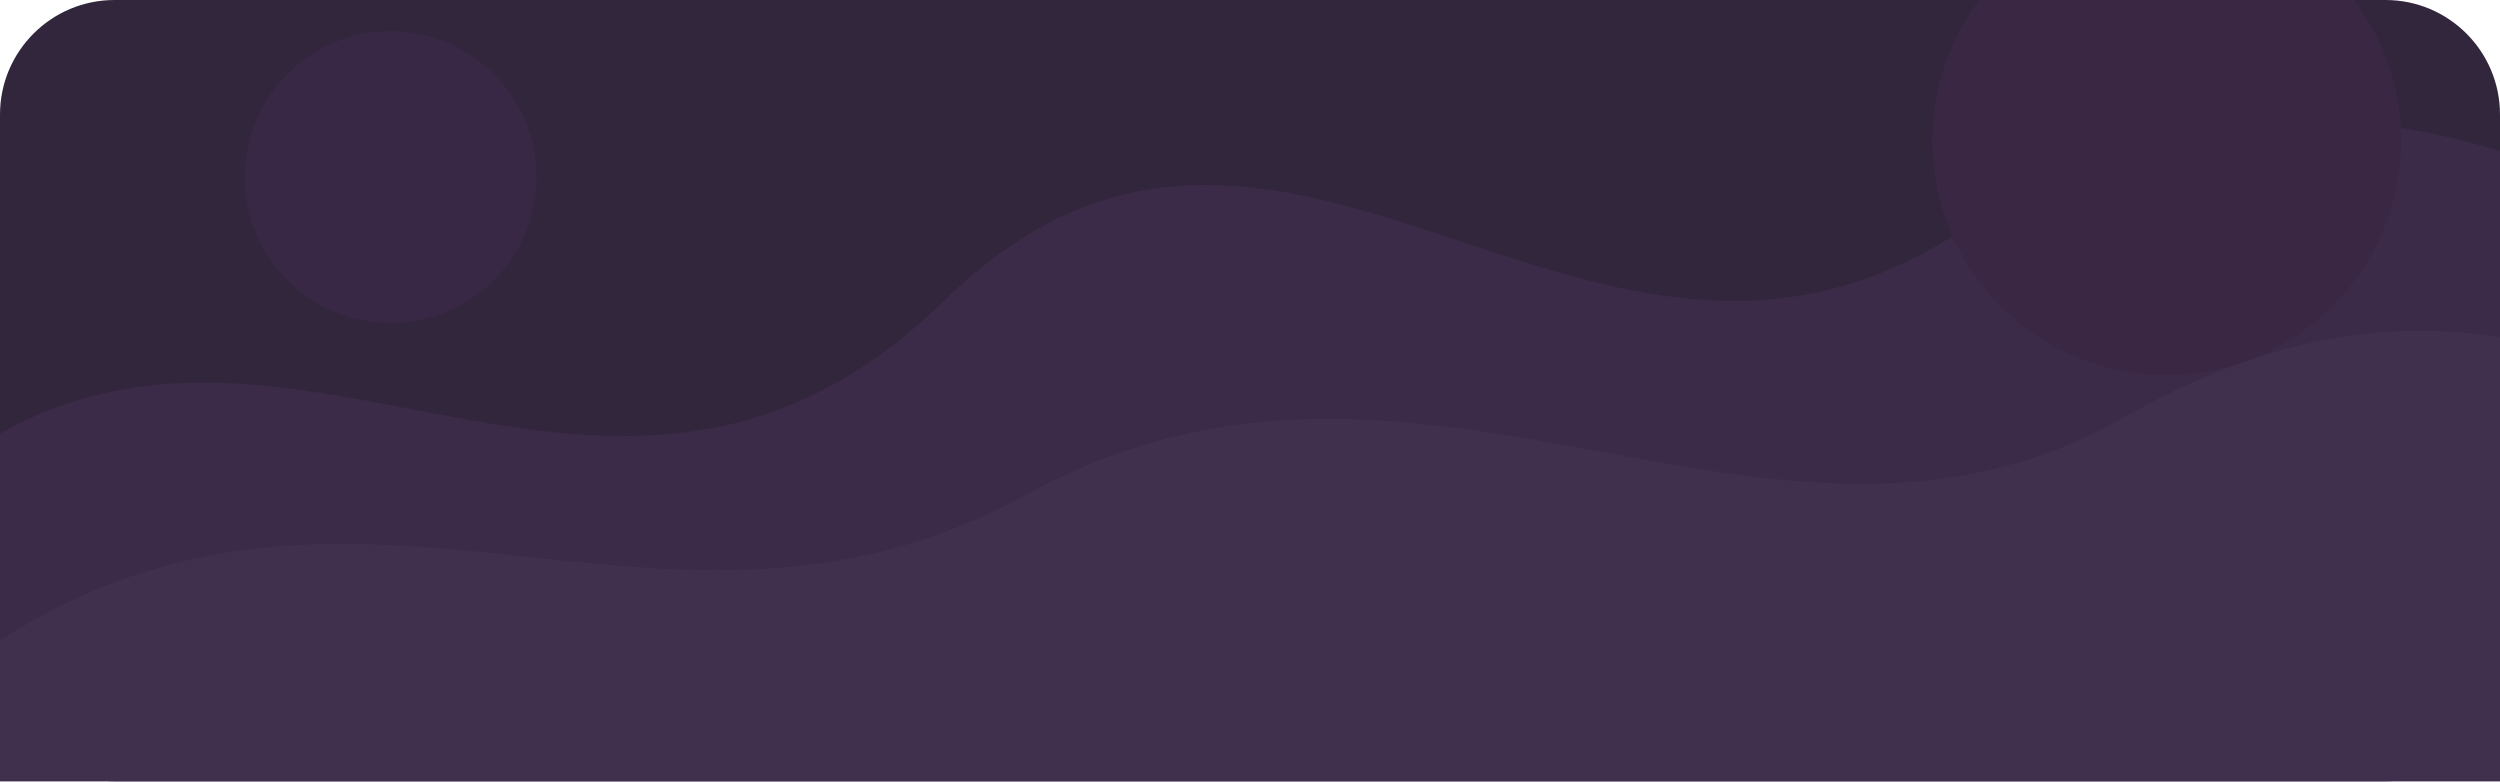
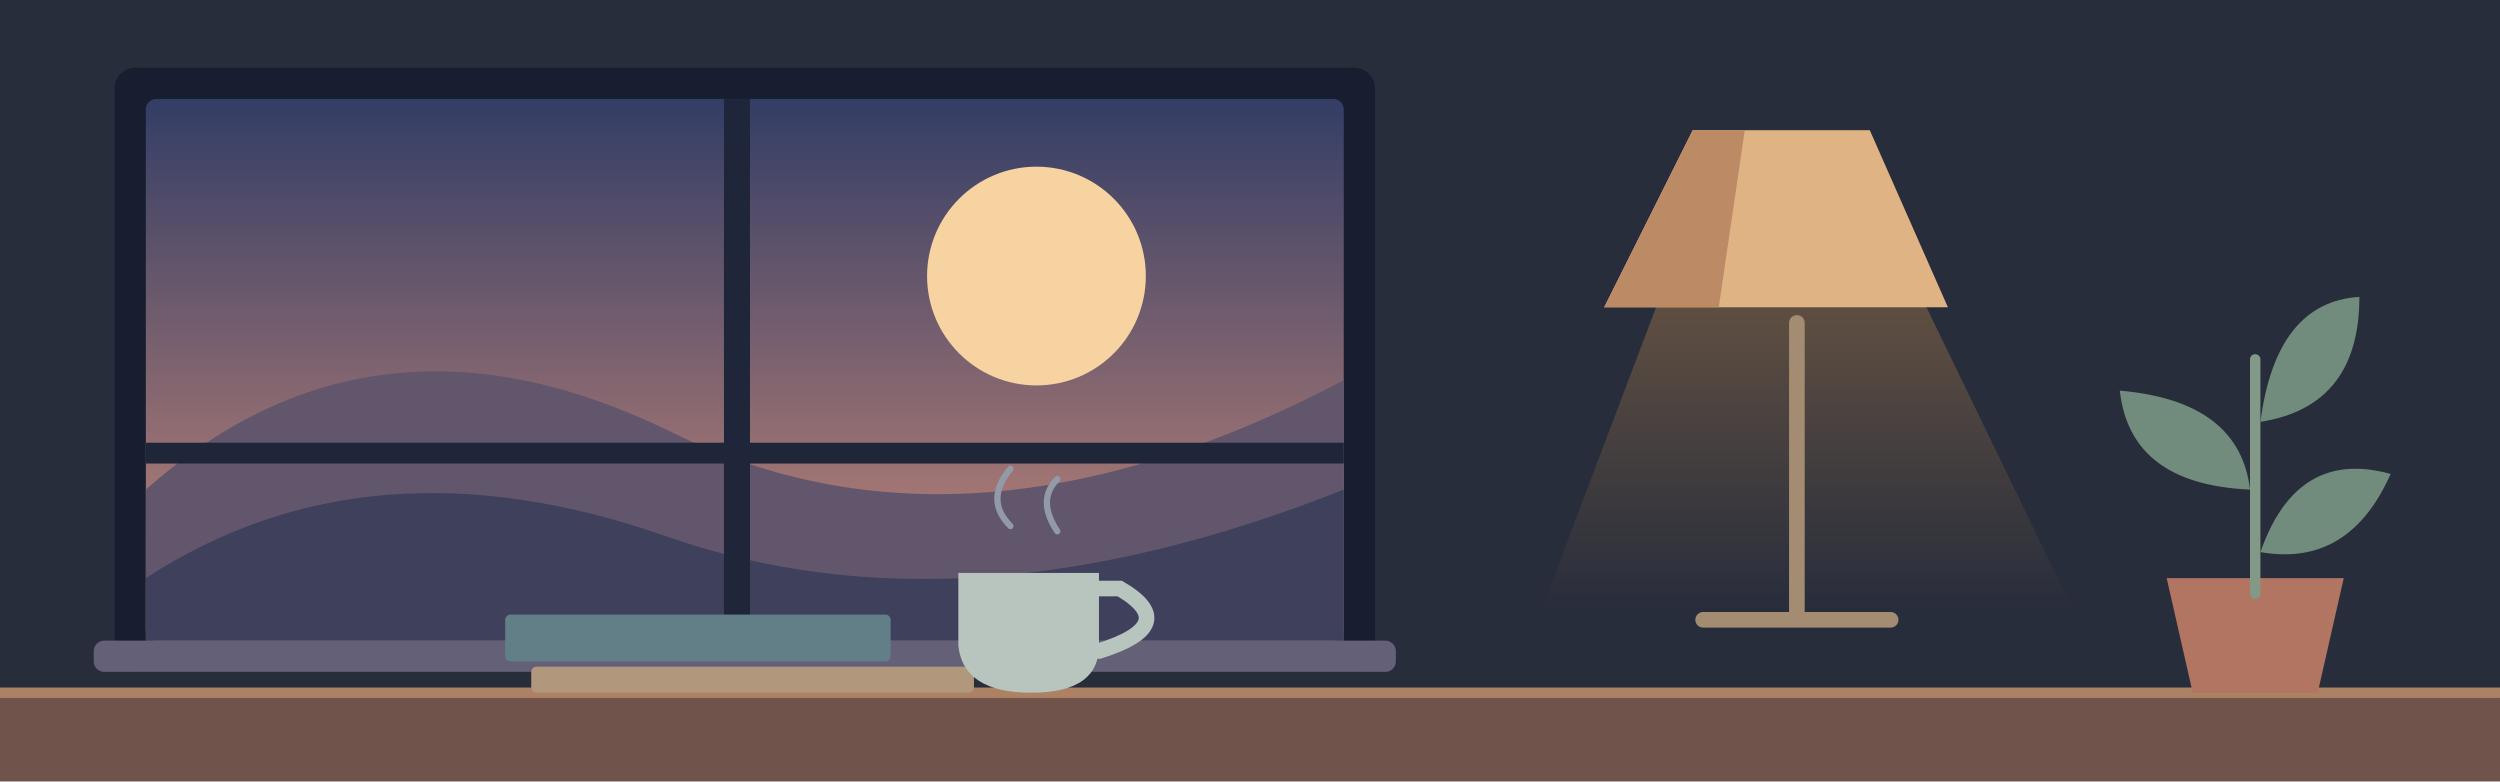
- <svg xmlns="http://www.w3.org/2000/svg" viewBox="0 0 480 150" role="img" aria-label="Flow relax artwork">
-   <rect width="480" height="150" rx="22" fill="#32263C" />
-   <path d="M-24 103c67-74 135 23 205-45 65-64 124 34 196-14 42-28 82-26 127-6v112H-24z" fill="#3B2A48" />
-   <path d="M-10 130c74-57 134 5 207-35 76-42 143 24 211-15 30-17 57-20 82-13v83H-10z" fill="#42304F" opacity=".76" />
-   <circle cx="75" cy="34" r="28" fill="#392845" />
-   <circle cx="416" cy="27" r="45" fill="#392744" />
+ <svg xmlns="http://www.w3.org/2000/svg" viewBox="0 0 480 150" role="img" aria-label="A quiet reading nook beside a sunset window">
+   <defs>
+     <linearGradient id="window" x2="0" y2="1">
+       <stop stop-color="#333D66" />
+       <stop offset="1" stop-color="#CB8A78" />
+     </linearGradient>
+     <linearGradient id="light" x2="0" y2="1">
+       <stop stop-color="#665342" />
+       <stop offset="1" stop-color="#282D3C" />
+     </linearGradient>
+   </defs>
+   <rect x="0" y="0" width="480" height="150" rx="0" fill="#282D3C" />
+   <rect x="22" y="13" width="242" height="116" rx="4" fill="#171E30" />
+   <rect x="28" y="19" width="230" height="104" rx="2" fill="url(#window)" />
+   <circle cx="199" cy="53" r="21" fill="#F6D3A0" />
+   <path d="M28 94Q72 55 129 83T258 73v50H28Z" fill="#62566D" />
+   <path d="M28 111Q71 83 128 103T258 94v29H28Z" fill="#3F405B" />
+   <rect x="139" y="19" width="5" height="104" rx="0" fill="#202639" />
+   <rect x="28" y="85" width="230" height="4" rx="0" fill="#202639" />
+   <rect x="18" y="123" width="250" height="6" rx="2" fill="#636078" />
+   <path d="M296 117 321 51H366L398 117Z" fill="url(#light)" />
+   <path d="M345 62v56m-18 1h36" fill="none" stroke="#A48C72" stroke-width="3" stroke-linecap="round" />
+   <path d="M325 25h34l15 34h-66Z" fill="#E0B385" />
+   <path d="M325 25h10l-5 34h-22Z" fill="#BC8B66" />
+   <rect x="0" y="133" width="480" height="17" rx="0" fill="#70544C" />
+   <path d="M0 133h480" fill="none" stroke="#AD8164" stroke-width="2" stroke-linecap="round" />
+   <rect x="97" y="118" width="74" height="9" rx="1" fill="#627F87" />
+   <rect x="102" y="128" width="85" height="5" rx="1" fill="#B1977C" />
+   <path d="M184 110h27v14q0 9-13 9t-14-9Z" fill="#B8C5BF" />
+   <path d="M211 113h4q12 7-4 12" fill="none" stroke="#B8C5BF" stroke-width="3" stroke-linecap="round" />
+   <path d="M194 101q-5-5 0-11m9 12q-4-6 0-10" fill="none" stroke="#929AA8" stroke-width="1.2" stroke-linecap="round" />
+   <path d="m416 111 5 22h24l5-22Z" fill="#B17562" />
+   <path d="M433 114V69" fill="none" stroke="#829987" stroke-width="2" stroke-linecap="round" />
+   <path d="M432 94q-23-1-25-19 23 2 25 19Zm2-13q3-23 19-24 0 21-19 24Zm0 25q7-20 25-15-8 18-25 15Z" fill="#718C7D" />
</svg>
